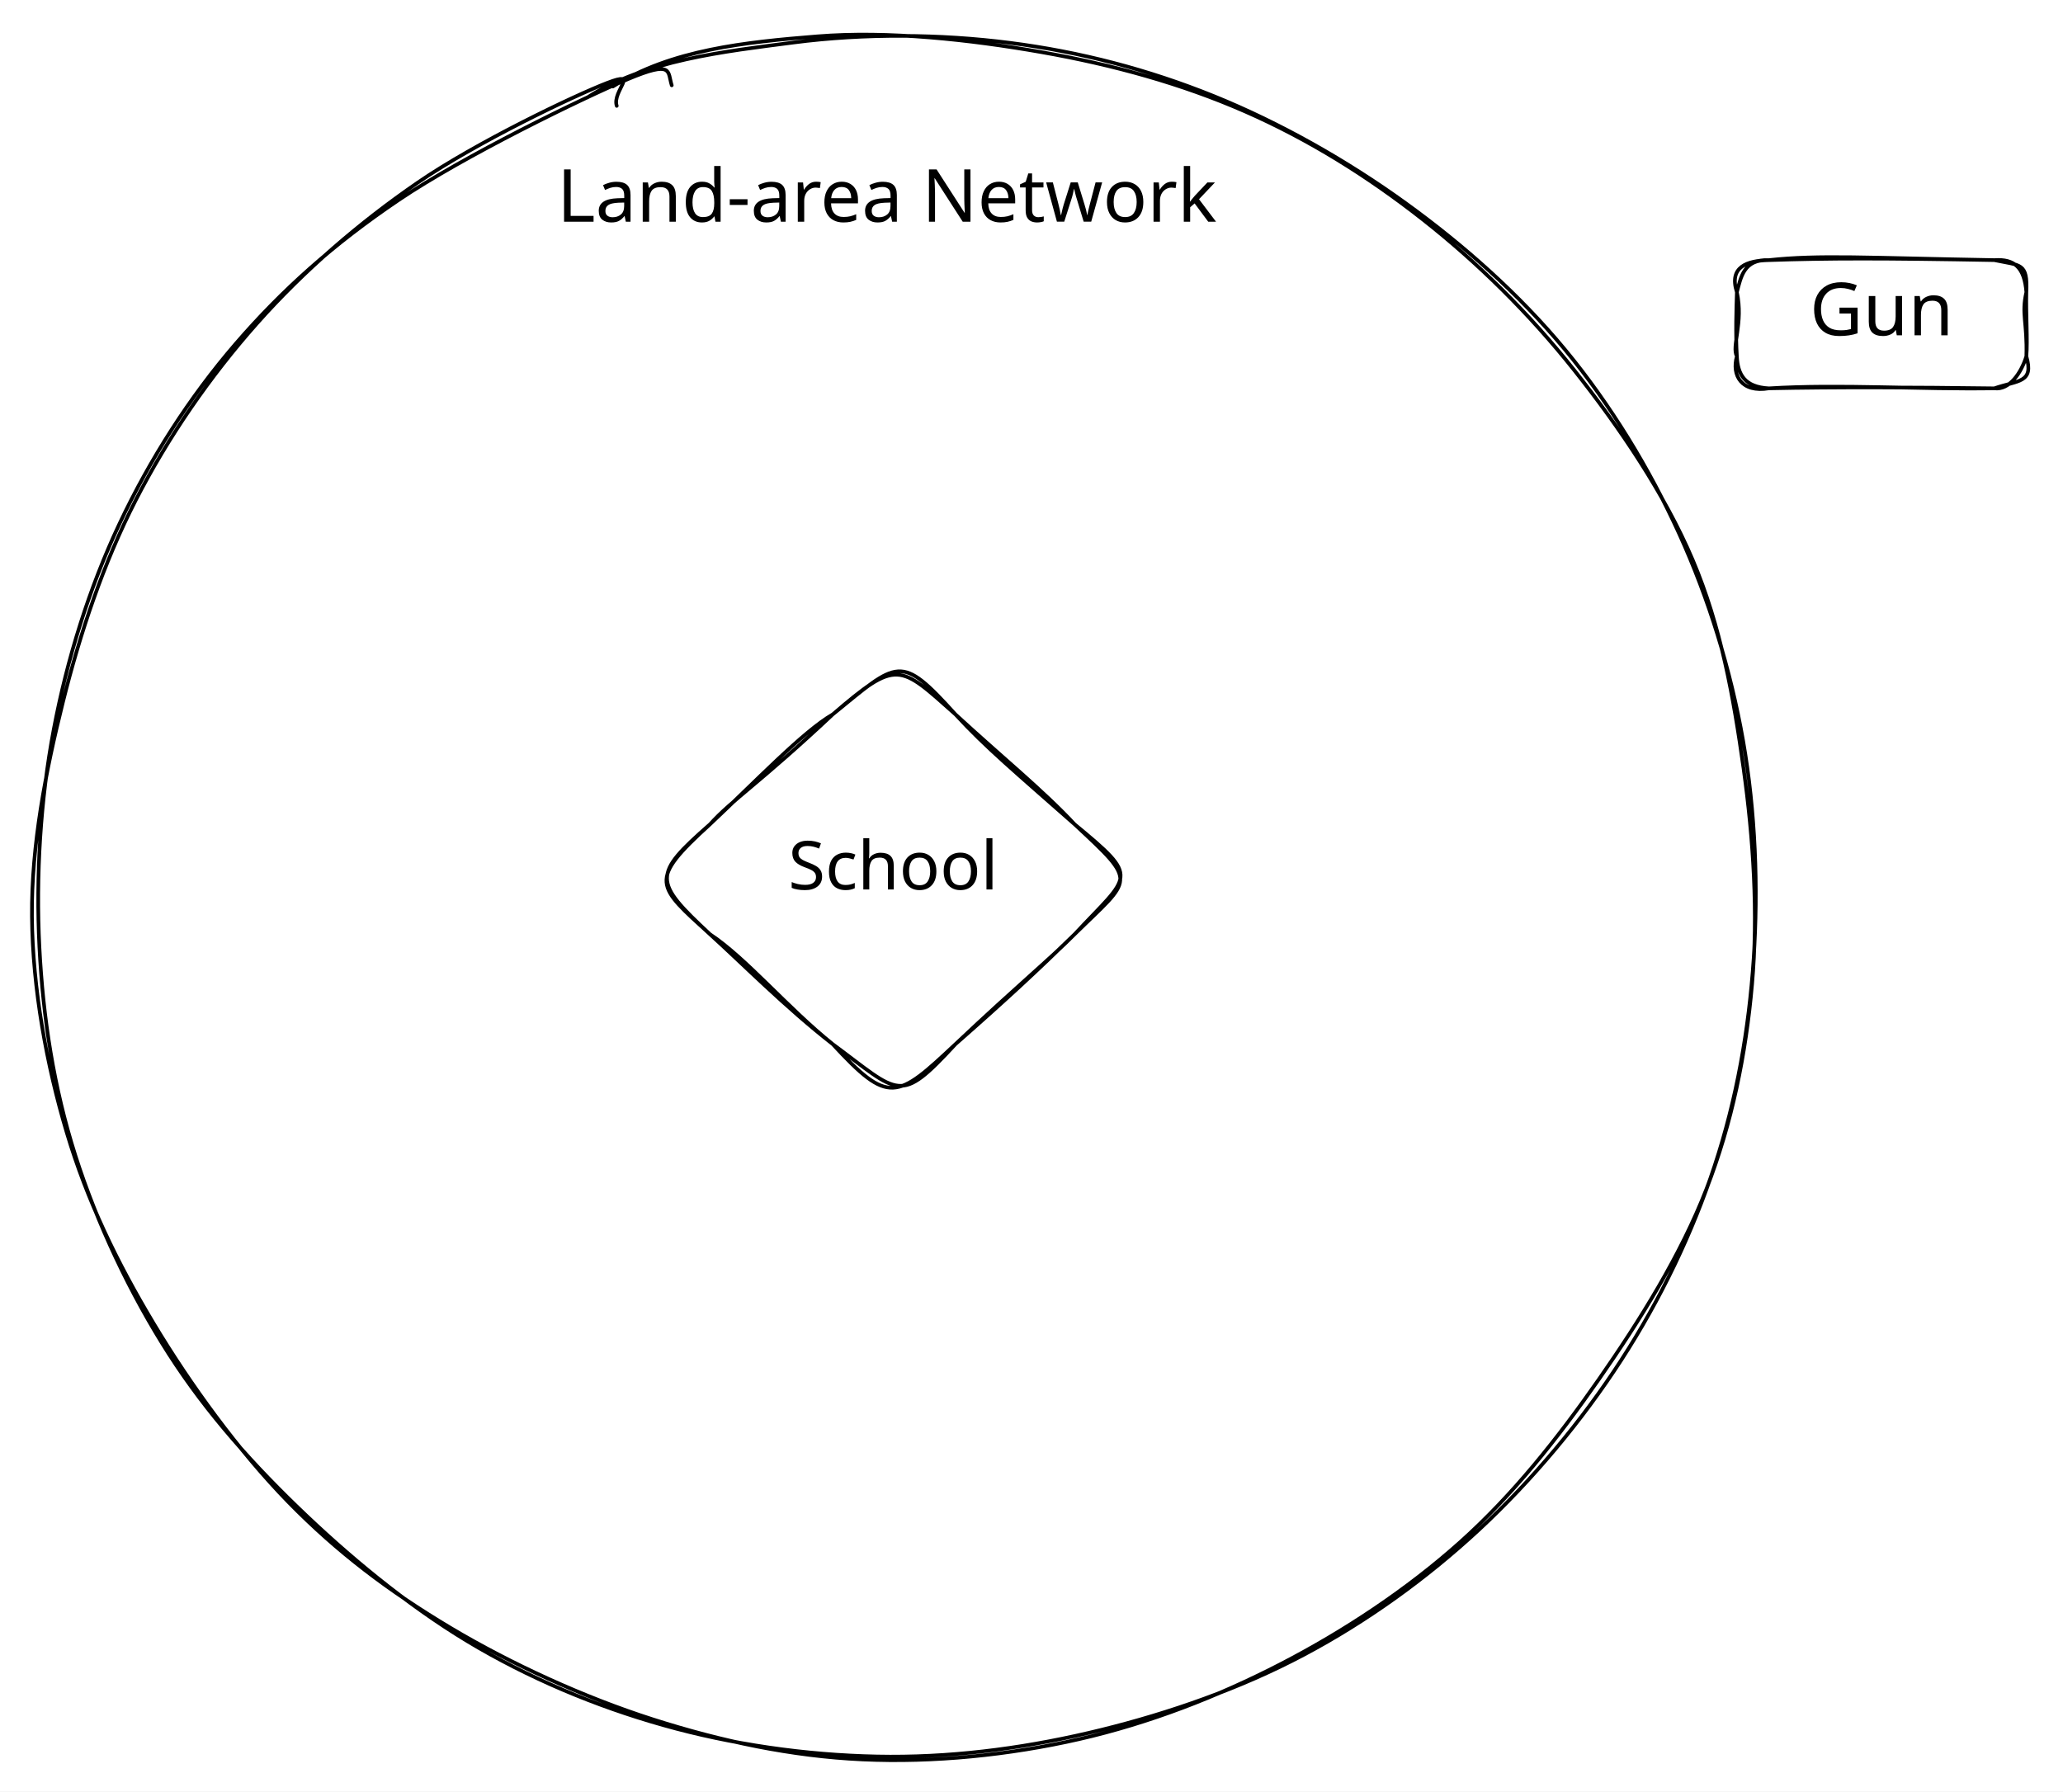
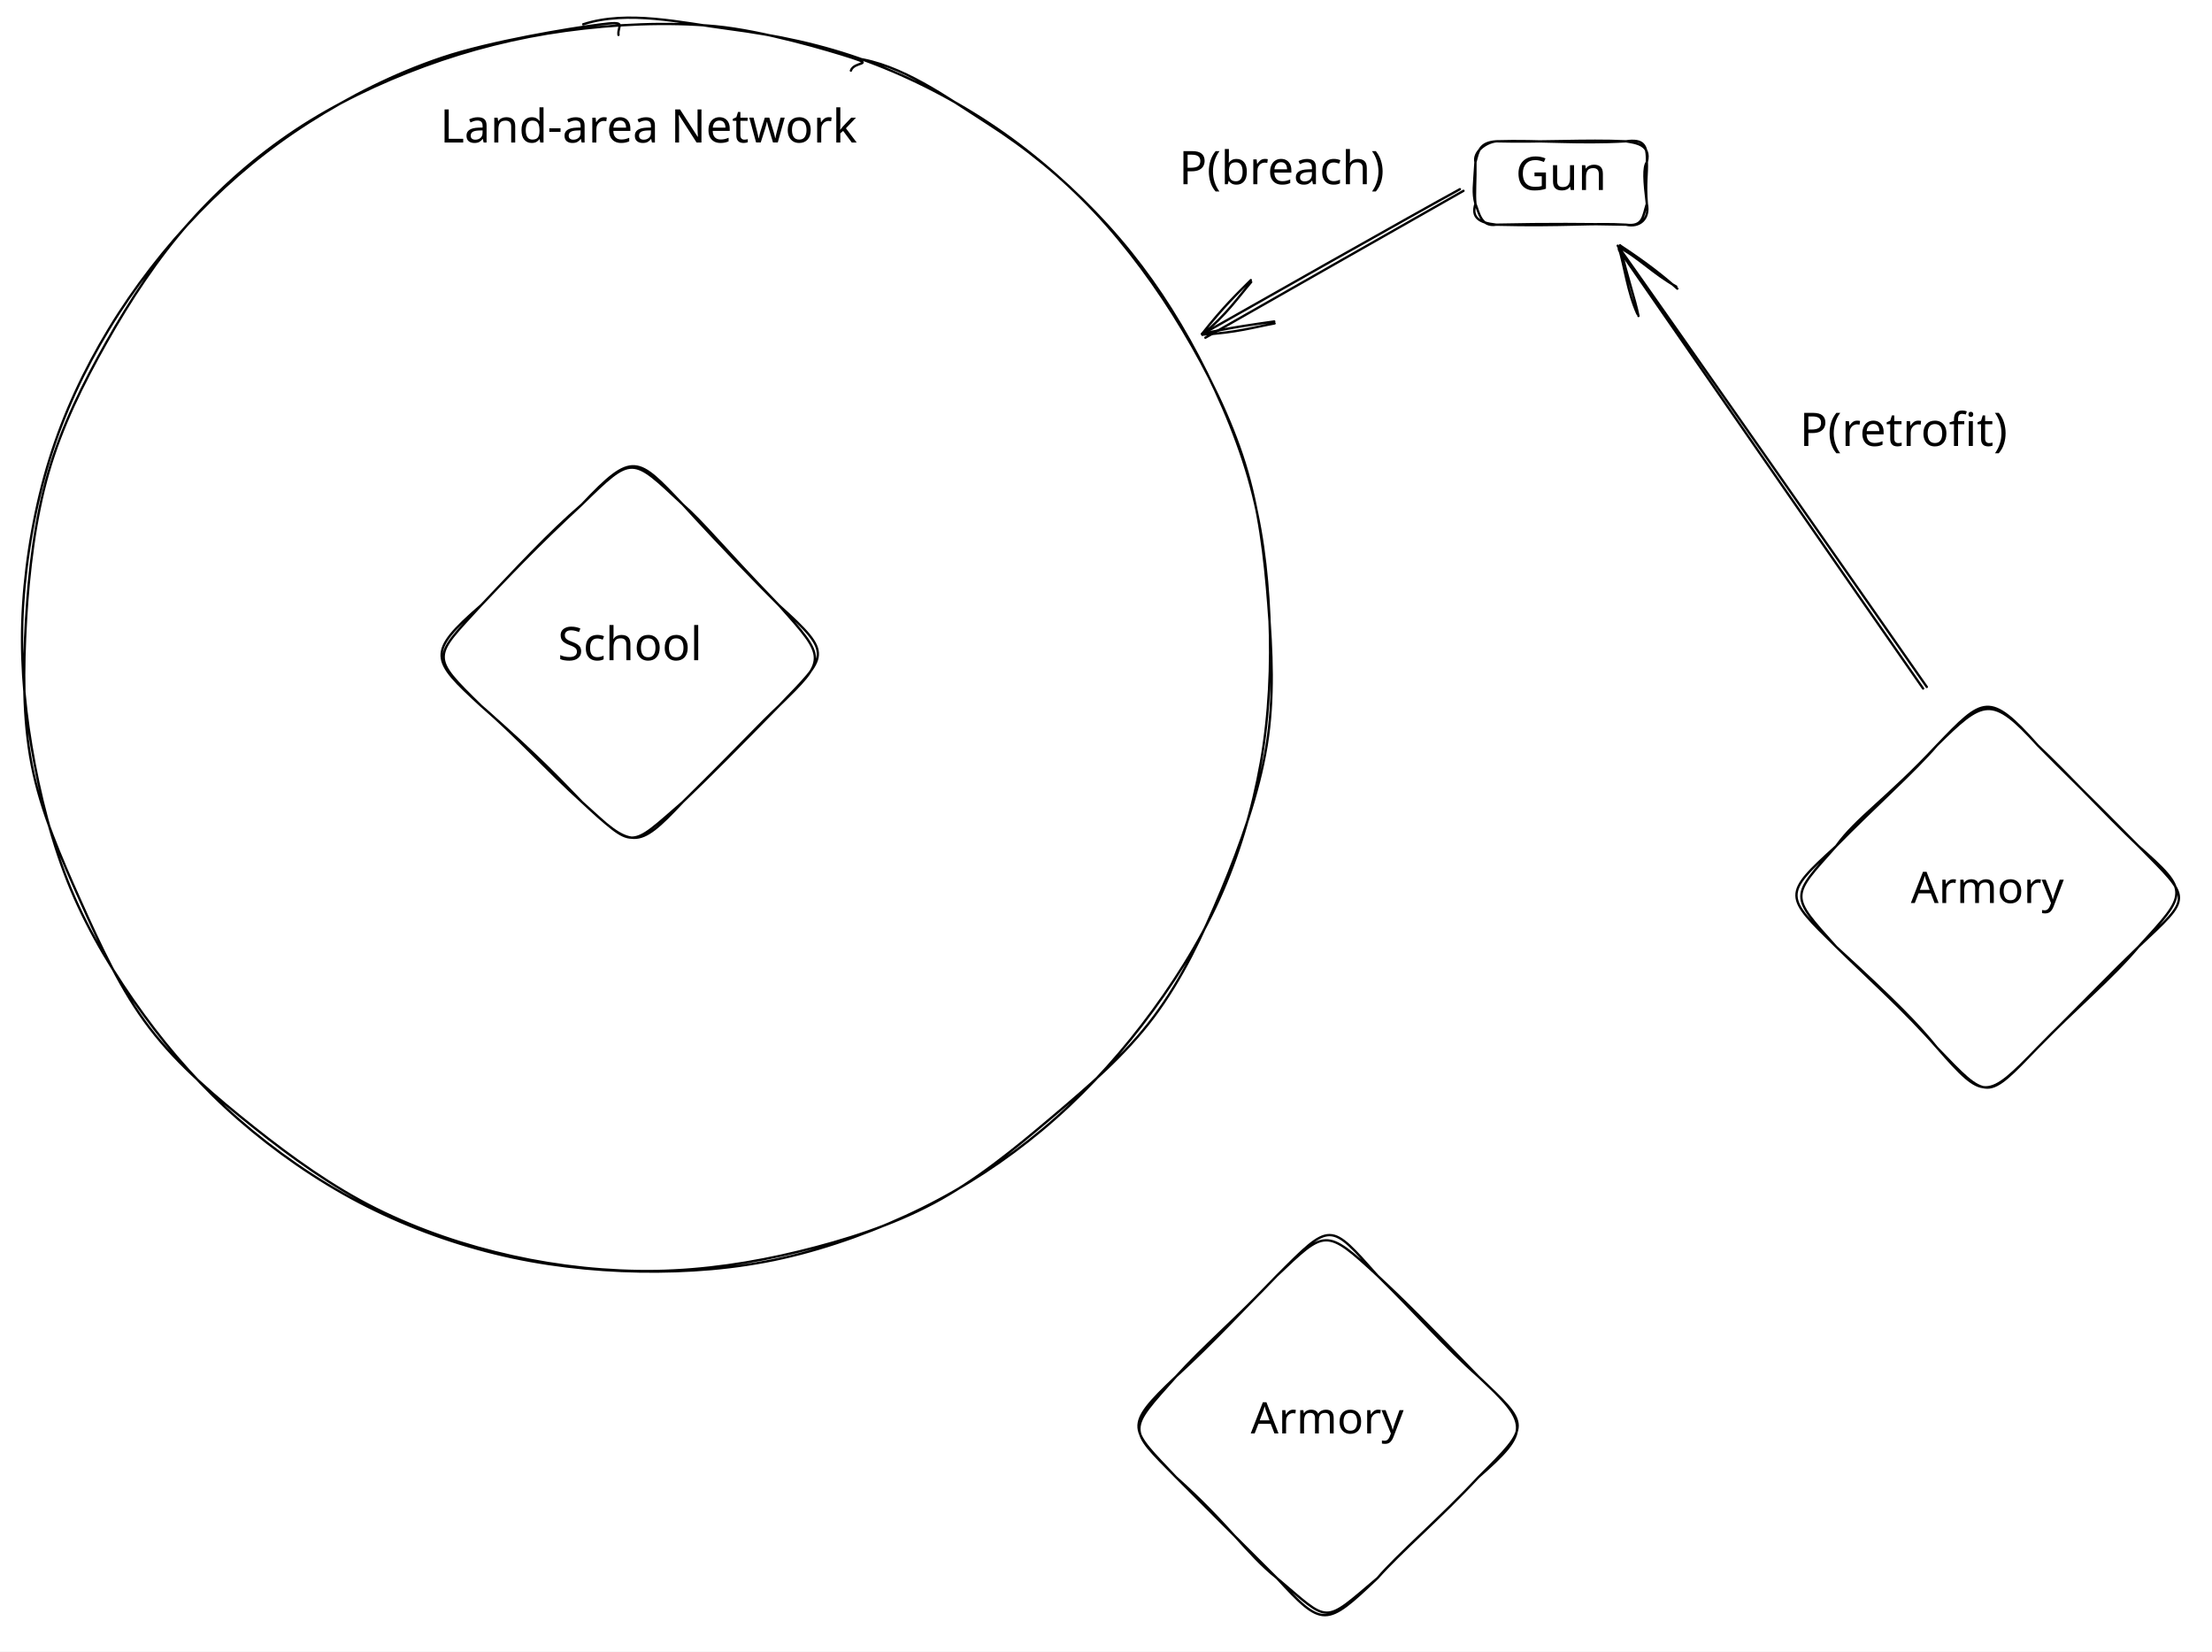
- <svg xmlns="http://www.w3.org/2000/svg" version="1.1" viewBox="0 0 563 489" width="563" height="489">
+ <svg xmlns="http://www.w3.org/2000/svg" version="1.1" viewBox="0 0 955 713" width="955" height="713">
  
-   eyJ2ZXJzaW9uIjoiMSIsImVuY29kaW5nIjoiYnN0cmluZyIsImNvbXByZXNzZWQiOnRydWUsImVuY29kZWQiOiJ4nM1XS1PbSFx1MDAxML7zK1xcznVXmbdmciMsXHUwMDEwXGKBpEwlbFJ7XHUwMDE4SyN7sCxcdGmMXHIp/vuOhNHLj7W9uFxuXHUwMDFkXFxWT496uvv7unt+XHUwMDFmdDpd85Co7odOV808XHUwMDE5aj+V0+5cdTAwMWa5/F6lmY4ju4SK9yyepF6hOTQmyT68fy+TxFx1MDAxOWjTj+OR48Xj520qVGNcdTAwMTWZzCr+su+dzu/it24oXGZ1kqlCvVioLFx1MDAxMeq2pZdxVFjFgFx1MDAxMlx1MDAwMF1cdTAwMDFLXHUwMDA1nf1ljVx1MDAxOeXb1UCGmapWclHX3JxcdTAwMWPRw59ZNFx1MDAxZKmvkbq5u1xyRVRZXHJ0XHUwMDE49sxD+OyS9IaTtHamzKTxSP3Qvlx1MDAxOdp12JKX+7LYhqzalcaTwTBSWdbYXHUwMDEzJ9LT5iGXXHUwMDAxUEplNCi+UUlm9o2SKlx1MDAwMsVcdTAwMGWIW7aP4jBOc9vvQPFU1vvSXHUwMDFiXHLsXHUwMDExXCK/1DGpjLJEpjYjld507lx1MDAxNWGilFxylVx1MDAxZVxmTUuYqVwiuFx1MDAwMiBcdTAwMTcxgiuPcivJmV8k+Z+695E/9/4l61Xe0Vxc8lSdN9c/ruGl+tQk8eVzZiFcdTAwMTNEWDdcdTAwMTFjkJXroY5GdjGahGEli71RXHUwMDA1hoOarVx1MDAwNVxi+lqO48hfXHUwMDA2Qcz4KlxiQkwwRZBcdTAwMTGxMVx1MDAwNlx1MDAwZknycP84m3yZ9G/SILhlqHeVvXVcZrqQNDCI+P4wXGIxdlx1MDAwMMKIUlx1MDAwZbGgmNBFSEIoXHUwMDFjUX/cNkJcdKOu4Iy7+0ZouafaXYOVUbPKxVx1MDAxYVxuLvXJI/uZzlx1MDAxZX2Axnfhj/Qq6Pe7pd7T/N9cdTAwMWH4Q2Ghx19cdTAwMGL+jXPWyy9EK7GPXFzCMVx1MDAxMsjdXHUwMDE4+8u9fuvYp9ghXGJDyFx1MDAwNbFcdTAwMDWHwFx1MDAwNlx1MDAxMzCGXHUwMDBlXHUwMDA1XHUwMDFjMEIhg0jsjVx1MDAxNpQ4jFGcZ54wwlx0WWRcdTAwMDVCjuCYu0Aw1yVQINpmXHUwMDA1XHUwMDA2glx1MDAxMmy/s1x1MDAwNStcdTAwMWGQ2qZAb43QXG5cYnFkevqxQFx1MDAxOXdqXHUwMDFlYUpcdTAwMWFKJ3Ksw4dGalx1MDAwYiTbYPa8YVx1MDAxY4fdhvww1INcdTAwMWPVXc9cdTAwMWVfpVxywFx1MDAxYm2HnVJhrH0/rIHPs8akjlR6tklcdTAwMTGPUz3QkVxmr1ecxYZCfSprmVPLU19mKl8torhcdTAwMTNjIVx1MDAwM23pXHUwMDBiY1x1MDAxOXGRXHUwMDEwlG5OWD5NxOPxyXlcdTAwMDLGNu+3wclx0Pv21lx0y3jFwmJcdTAwMDfhLduv2Ky460Dbflx1MDAwNKdcdTAwMWNcdTAwMGJOcGWqouVcdTAwMDJccmHe3ixDxDbdaUdcdTAwMWVCgFx1MDAxOaJcdTAwMWPVwbdcdTAwMDNcdTAwMGZcdTAwMTFoSNdcdTAwMTDvQkb+nzZcXLJzqcw0TkcrOFx1MDAxOKrArGGgiZNV9GtcdTAwMWO9zbU15jejXHUwMDFkX0u7VHnmXHUwMDE5dssmRSDa0lx1MDAxN+4haOvXNneV88+n5+Tm6OJcdTAwMTP++lx1MDAxOZ1cdTAwMGZOr79fxKO3Tj1cYmCzPVqv98Y9d8ldXHUwMDA1L3KNuVx1MDAxODBRXHUwMDFm0XeZXHUwMDA08b4mQSRTXHSuriU7+/v7t34w6/l3g2C7SVx1MDAxMNg599UuQqv6XG7CKy/ikNpq5mKIN28sy71+8+jGyEHMRty1XHUwMDE3XHUwMDEzO9/QXHUwMDE21vc3/WHmXHUwMDEwV1xiRlx1MDAxMbC/QCyb/lx1MDAxNqBvp1JqL+9cdTAwMDRvgfzdp71tUfj/uszpJNrTbPdcdTAwMWaFt91vXHUwMDFhXHUwMDA32arDXHUwMDFjzFndlUnSMzaaZeGxedL+PCRVXHUwMDA0u/daTT8uXHUwMDAy511QPHnNKEids0dcdTAwMTVV7Ong6V9cdTAwMTLg+2gifQ==
+   eyJ2ZXJzaW9uIjoiMSIsImVuY29kaW5nIjoiYnN0cmluZyIsImNvbXByZXNzZWQiOnRydWUsImVuY29kZWQiOiJ4nN1aW3PaRlx1MDAxNH73r/DQl3YmVvd+6Vx1MDAxYk5iYtexaUni2J2OR0YyyFxiSZbkYNzJf++RIOjKzVx1MDAwMYeWXHUwMDA3XHUwMDAxe9Ge3f2+c769/LO3v9+Ix4Hd+G2/YT92TdexQnPUeJWkf7HDyPE9yFwi6f/If1xiu2nJflx1MDAxY1x1MDAwN9Fvv/5qXHUwMDA2gdFz4lx1MDAxYt9cdTAwMWZcdTAwMThdfzipZrv20PbiXGJcbv5cdTAwMDX/9/f/SZ/5hlxc11x0XCI7LZ5mZC1hpsupZ76XtopcdTAwMTHSSiE6y3eiN9BWbFuQeWu6kZ3lJEmN8cg5vDh0W+rggKn3uPtGjdnHrNFbx3U78did9Mjs9lx1MDAxZsKcSVFcdTAwMWP6XHUwMDAz+8Kx4n7Sdil9Vi/yYcSyWqH/0Ot7dlx1MDAxNFx1MDAxNer4gdl14vGkXHUwMDBms1TT66XvyFJcdTAwMWXhXHUwMDFmXHUwMDEzavY/rUFpqe3XvuuHSds/ofSTtX5jdlx1MDAwNz0wwbNmZeLQ9KLAXGZhQrJyo2mvOM1cdTAwMDa7bzu9flxcSozsdHAp0lIpQeUsI2klOLbSOf4733vPmvb+26Rn006mKV8ze5Pyb8twyUMmN5vHbz61P+rwqt/1XHUwMDBmWXh+cq2uXHUwMDA2dNanXHUwMDAyvsww9EeNWc7X6a/M0IfAMie4wUIzLYlkXHUwMDFj4azfruNcciDTe3DdLM3vXHUwMDBlMqjt5XpSwbflmEPfs2rxTdU8fFNBiMRYy5VcdTAwMDHeXHUwMDFmnFxcNe8vWlx1MDAxZtvx2SXjke782b7adYBcdTAwMGLGXG5cdTAwMDCnuXHfNMCxJFWA51x1MDAxM6dcdTAwMDDHXHUwMDAyXHUwMDEzjSlg4Mcg/Fx1MDAxYnBi+zEuQnoy0Z9bT/zzyanbXGZx71NbvGdtu3W+XHUwMDE2wFx1MDAxOVx1MDAxNVxm401cdTAwMDG8YGdcdTAwMWXdWMxDN6FUICbJ6u67vtM7jm6JkEE4Qlx1MDAxNHEsuVS4iHVNXGa+PXeuXHKmtaZKXHUwMDBiplx1MDAxOJW8in3Cy9DnWiCIMZqvgfxcdTAwMDJsKlx1MDAxMN8kXG6z2fa9uOM8pUhChdQjc+i448KEpfCE0ep0+77vNlxu6U3X6SVQbXTBXjssoDh2QFx1MDAwMM1cblxmXHUwMDFky3JzkOpCY6bj2eHxKs7XXHUwMDBmnZ7jme6HObZA3+13M5dk5CbmxozsJDdJV8+iIUPlxJmGwppQoUhcdTAwMGVcdTAwMWLLaHgyMIMhc1x1MDAwN0Scq5PotnVE/mjZu05DIEBRRYktXHUwMDA2XHUwMDE5JVxyrLXUiiuqgXhZ01x1MDAwYnhHXHUwMDEwY1xmYl9O3m2TeExIrPLg2yrxTk3POoDhMvfP7Hjkh4M5XHUwMDFjdO3beFx1MDAwMVx1MDAwM2M/mEe/gullri1oflx1MDAxM7RcdTAwMGLtbjyBXV1cYkS8nDpcdTAwMGKBkmAkKF09XHUwMDA0jm6fvPP+9WD4Llx1MDAxMvGHx8Gl9+Xm/a5zXHUwMDBmo1xcMEmrKFZqfHPkk9mrZ2SjmVxi+UY2rLiGsLhcdTAwMGXXqvKObkve+Vx1MDAwN0+jmz+OO0HA/Ds+XHUwMDE43Jljy8/Ju1f1r/3uddHC91x1MDAwZS+9p3t21T5cdTAwMWHG11x1MDAwN1x1MDAwM1x1MDAxZfSj8Phqtfcul6NSJf5y23I0p75KVFSUKaTRXHUwMDFhYbB+jnadilx1MDAxOFNDXG6EsFx1MDAwNIVcdTAwMDcr3DIx9Vx1MDAxNuUoXHUwMDE1XHUwMDA2k1pcdTAwMGJOXHUwMDEwPJGuYWpdWFx1MDAxNKCdhXpcdTAwMTE5ujZcbr8vKrZcdTAwMWW8LWnRJXGiXHUwMDFjXHUwMDFmXHUwMDBihmxTiGK+YDePM8WpyK3+l1Hw91tx/3Z0fqI+XHLuntrXzfDaO7zYeVxuXHUwMDEyWiRcdTAwMWTNVdm4XHUwMDE0RSyRokoyJaUmWtTs71U5J1xiIVxcKPVcIkpUalxmjb1cdTAwMTjn2j+HNlxm8q1cdTAwMTP/8rJcdTAwMWG0tuFtclxyJnGu8ESEXHRcdTAwMDTeLlx1MDAxYp9lXFw7jXuWPrnsn970XHUwMDA2R93jJkNnnctd55pcdTAwMTbZ3ukkvslS25ujmobpg9WeVkJhwZCo2WisMk1rzFx1MDAxMMTEdTbSv4NphCuUx96WmXZcdTAwMDMrrm7/xXlWaXZcdTAwMTMsW7CFXHUwMDBmi7i5slLAQptcdTAwMDPRVpeVraemY31cdTAwMWVcdTAwMWQ1mzf84oPu9ZzO2c7zrLSFXHUwMDBmXHUwMDEyb3shTVJD5z81MnJBmSnxWHLEQ1x1MDAwNN7R/f3+eNS802/vXHUwMDBmff7uo3g8PJVcdTAwMDdDf71cdTAwMDVcdTAwMTUofbpcdTAwMGXZn1x1MDAxN2Po3P19JSmlgtPVQ0x9p3dcdTAwMWP6UFwicfxSXHUwMDEwjlx0QTJ3XHUwMDFjnbxcdTAwMDAmwiCCwEJcdTAwMGJPXHUwMDFlW+NcdTAwMDWHpVx1MDAxYmFcdTAwMTLmnnPFdf1uP4VcdTAwMTVcdTAwMTiHpdf0wSq8IFhcdTAwMTDQiuplXHUwMDAy0rpcdTAwMTitXHUwMDBiSFhcdTAwMTlSocTmySOnrpdcdTAwMDSoZjj0w/GWVmBL/Hg5apVtWS1kiWeHLDZ3U5JjXHUwMDAwXHUwMDExk2L1nZBQXFy7n1u9x5E8M/n716eda/W7t/O8JSRcdTAwMGLKSVx1MDAxNUa2d69iMzEr2bFJtk1+0K2LZTHrrt29ZHx8d2mTXHUwMDFliU9DZ0Rb97uxuciFkFx1MDAxYrvMMTdcdTAwMTaK+XtcdTAwMWJEIYIwkatf5ahcdTAwMWbNnSeVXHUwMDEyXHUwMDBigiHT6j9cdTAwMTVcZiklWCr6QqszjGDV+P9cZoZLXCLES1x1MDAwNMOJ16ihLVx1MDAxNnNcdTAwMGZcdTAwMDWwRFx1MDAwNNCs2OpcdTAwMDd0i1x1MDAwZl92lbZIZ1x0SVx1MDAxNYKYIXlcdTAwMDJ/gVxig6/tXHUwMDFkXG5gTFxmhERyn5AphFluS2rGVEFcci405iphs5a58/QpUSVoVkFcdTAwMTRd55DgWZFx8dmBQs9cdTAwMTKzUWyG8aHjWY7XK1x1MDAxYTa9ObvKnn7K8O5DYiUyeHLZXHUwMDA3ll5cYoNT4ZlcdTAwMTdOXHUwMDA2xlxmXHUwMDEy/1jpqu1Zy01YfIG2YFx1MDAwMkKSXHTONVx1MDAwNlx1MDAxZlx1MDAwNNZgVmOEoWBSqWZMKSooq9jkmlH82lx1MDAxZlx1MDAwZZ1cdTAwMThGuu07XlxcXHUwMDFl0XTomlx0tfu2WdlcdTAwMWGCPuXzyj4gSN5YXHUwMDE0PNmv/Ywj6Z/Z779f1ZY+mFx1MDAwZuTkU4Fw9r69/Pfa7otgVk7Ndnk5klRDLF7ZfS2WYbvqvojSXHUwMDA2w1pBnGdcdTAwMTCvc9c5U9WBQVxmwIwgUCXJ8laJkmVcdTAwMWJ0ZpRcdTAwMWGUcqp0cpClWO1tUzXfnG9HnpRBfZ2TrD/InT3rZt6K7myxJij4XHUwMDEyhsGRMMRcdTAwMDTRTOXgPPMkXHUwMDA0RFx1MDAwMabJuFEoKVx1MDAxOJHP828ru9hcdTAwMDNwcMBzSjTMM1x1MDAxNlx1MDAxMHlYxSiMKkb8t1x1MDAxY9pcXDBPsis4nufS9qZtNMwg6MRcdTAwMDCz2VxmXHUwMDAwrlx1MDAxZGsqXbOONr449uiwSr2fbtNPsvRLhzRxR3aK/a97X/9cdTAwMDVNNoieIn0=
  <defs>
    <style class="style-fonts">
      @font-face {
        font-family: "Virgil";
        src: url("https://unpkg.com/@excalidraw/excalidraw@0.15.3/dist/excalidraw-assets/Virgil.woff2");
      }
      @font-face {
        font-family: "Cascadia";
        src: url("https://unpkg.com/@excalidraw/excalidraw@0.15.3/dist/excalidraw-assets/Cascadia.woff2");
      }
    </style>
  </defs>
-   <rect x="0" y="0" width="563" height="489" fill="#ffffff" />
-   <g stroke-linecap="round" transform="translate(10 10) rotate(0 234.5 234.5)">
-     <path d="M150.24 16.64 C166.11 6.42, 187.43 4.09, 206.66 1.59 C225.89 -0.9, 246.54 -0.75, 265.65 1.7 C284.75 4.14, 303.33 8.98, 321.3 16.25 C339.27 23.53, 357.51 33.83, 373.47 45.36 C389.44 56.88, 404.61 70.35, 417.08 85.41 C429.54 100.48, 440.17 117.95, 448.27 135.73 C456.37 153.52, 462.3 172.82, 465.69 192.14 C469.07 211.47, 469.88 232.32, 468.58 251.66 C467.29 271, 463.95 289.93, 457.93 308.19 C451.91 326.45, 443.18 344.66, 432.47 361.2 C421.77 377.75, 408.15 394.05, 393.7 407.47 C379.25 420.88, 362.99 432.57, 345.79 441.69 C328.59 450.81, 309.3 457.56, 290.49 462.19 C271.68 466.82, 252.27 469.54, 232.95 469.48 C213.62 469.42, 193.25 466.79, 174.54 461.85 C155.83 456.9, 137.5 449.52, 120.67 439.82 C103.84 430.12, 87.66 417.01, 73.56 403.63 C59.46 390.26, 46.57 375.96, 36.07 359.58 C25.57 343.21, 16.45 323.91, 10.56 305.38 C4.67 286.85, 1.73 267.81, 0.75 248.43 C-0.23 229.04, 1.02 208.34, 4.67 189.08 C8.32 169.82, 14.36 150.43, 22.64 132.89 C30.91 115.35, 41.62 98.55, 54.31 83.83 C67.01 69.12, 80.97 56.62, 98.81 44.58 C116.64 32.54, 148.93 16.82, 161.35 11.6 C173.77 6.39, 172.12 9.49, 173.32 13.29 M157.25 13.61 C173.2 3.55, 193.5 1.49, 212.99 -0.07 C232.48 -1.64, 254.74 0.81, 274.21 4.23 C293.68 7.65, 312.46 12.82, 329.81 20.43 C347.16 28.04, 363.31 38.12, 378.29 49.91 C393.27 61.69, 407.41 75.64, 419.68 91.13 C431.96 106.62, 444.25 124.73, 451.94 142.82 C459.63 160.92, 463.11 180.38, 465.81 199.68 C468.51 218.98, 469.84 239.48, 468.15 258.62 C466.47 277.76, 462.68 296.54, 455.7 314.53 C448.72 332.52, 437.49 350.5, 426.28 366.57 C415.07 382.64, 402.9 398.02, 388.46 410.95 C374.01 423.88, 356.93 435.2, 339.61 444.16 C322.29 453.12, 303.57 460.35, 284.53 464.7 C265.5 469.05, 244.77 471.15, 225.38 470.25 C205.99 469.36, 186.95 465.32, 168.2 459.32 C149.45 453.33, 129.47 444.19, 112.87 434.28 C96.27 424.38, 82.1 413.73, 68.61 399.9 C55.13 386.06, 42.01 368.04, 31.95 351.26 C21.89 334.48, 13.77 317.72, 8.24 299.21 C2.7 280.7, -1.1 259.8, -1.28 240.2 C-1.45 220.6, 2.46 200.54, 7.18 181.6 C11.89 162.66, 18.21 143.78, 27.03 126.55 C35.86 109.33, 47.3 92.72, 60.14 78.26 C72.97 63.81, 88.08 50.77, 104.02 39.83 C119.95 28.89, 146.68 16.1, 155.73 12.62 C164.78 9.13, 156.96 14.9, 158.31 18.9" stroke="#000000" stroke-width="1" fill="none" />
+   <rect x="0" y="0" width="955" height="713" fill="#ffffff" />
+   <g stroke-linecap="round" transform="translate(10 10) rotate(0 269.5 269.5)">
+     <path d="M241.77 0.49 C261.08 -5.79, 284.12 -0.17, 304.57 2.5 C325.03 5.16, 345.18 9.32, 364.5 16.48 C383.81 23.64, 403.17 33.67, 420.45 45.47 C437.73 57.27, 454.33 72.03, 468.19 87.27 C482.05 102.51, 493.49 118.75, 503.62 136.91 C513.75 155.06, 523.23 176.31, 528.96 196.2 C534.7 216.1, 537.14 235.78, 538.04 256.28 C538.93 276.77, 537.98 298.82, 534.35 319.17 C530.72 339.51, 524.81 359.49, 516.26 378.37 C507.71 397.26, 495.77 415.93, 483.05 432.48 C470.34 449.04, 455.78 464.55, 439.98 477.73 C424.17 490.91, 406.9 502.31, 388.23 511.55 C369.56 520.78, 348.31 528.57, 327.96 533.14 C307.62 537.7, 286.89 539.27, 266.18 538.94 C245.47 538.6, 223.88 536.12, 203.68 531.13 C183.48 526.14, 163.39 518.63, 144.98 509.01 C126.57 499.39, 108.7 486.92, 93.21 473.43 C77.72 459.95, 64.13 444.69, 52.04 428.1 C39.94 411.51, 28.7 393.23, 20.62 373.91 C12.54 354.59, 7.02 332.67, 3.58 312.18 C0.14 291.69, -1.32 271.62, -0.01 250.96 C1.3 230.29, 5.25 208.01, 11.43 188.18 C17.61 168.35, 26.35 149.7, 37.08 131.97 C47.82 114.24, 61.44 96.67, 75.84 81.8 C90.23 66.93, 105.96 53.93, 123.46 42.78 C140.96 31.63, 159.96 21.92, 180.84 14.89 C201.71 7.86, 236.02 2.23, 248.72 0.6 C261.42 -1.03, 256.5 0.74, 257.02 5.08 M358.91 15.09 C379.09 17.58, 398.91 32.13, 416.15 43.15 C433.38 54.18, 448.24 66.33, 462.32 81.22 C476.4 96.12, 489.78 114.37, 500.63 132.53 C511.48 150.68, 521.29 170.43, 527.45 190.13 C533.6 209.83, 535.99 230.43, 537.56 250.74 C539.12 271.05, 540.2 291.4, 536.83 311.98 C533.47 332.57, 525.5 354.74, 517.38 374.24 C509.26 393.74, 500.37 412.6, 488.12 428.98 C475.88 445.37, 459.76 459.14, 443.89 472.55 C428.03 485.97, 411.1 499.87, 392.93 509.49 C374.76 519.12, 354.82 525.44, 334.87 530.3 C314.91 535.17, 293.81 538.37, 273.2 538.7 C252.59 539.03, 231.34 536.78, 211.21 532.3 C191.08 527.82, 171.04 521.09, 152.42 511.81 C133.79 502.53, 115.78 489.6, 99.49 476.61 C83.2 463.63, 67.13 450.14, 54.68 433.9 C42.23 417.65, 33.3 398.1, 24.8 379.14 C16.31 360.19, 7.62 340.43, 3.69 320.19 C-0.23 299.94, 0.03 278.7, 1.23 257.66 C2.44 236.63, 5.13 213.96, 10.91 193.99 C16.69 174.02, 25.77 155.83, 35.91 137.84 C46.05 119.85, 58.16 101.34, 71.75 86.07 C85.35 70.8, 100.55 57.49, 117.48 46.23 C134.41 34.97, 153.91 25.66, 173.36 18.51 C192.8 11.36, 213.23 6.19, 234.14 3.33 C255.05 0.46, 278.19 -0.62, 298.83 1.32 C319.47 3.26, 348.21 11.79, 357.96 14.98 C367.72 18.18, 358.68 16.44, 357.36 20.49" stroke="#000000" stroke-width="1" fill="none" />
  </g>
-   <g stroke-linecap="round" transform="translate(177 180) rotate(0 66.51163 60)">
-     <path d="M83.75 15 M83.75 15 C92.13 24.11, 100.24 30.85, 116.27 45 M83.75 15 C96.67 26.88, 107.79 35.88, 116.27 45 M116.27 45 C133.74 61.26, 132.01 59.5, 116.27 75 M116.27 45 C134.36 59.94, 131.59 58.54, 116.27 75 M116.27 75 C105.94 85.08, 97.77 92.68, 83.75 105 M116.27 75 C109.36 81.98, 101.3 88.44, 83.75 105 M83.75 105 C67.67 120.12, 65.58 121.61, 50.25 105 M83.75 105 C68.36 121.64, 68.7 118.63, 50.25 105 M50.25 105 C37.93 95.14, 26.7 81.57, 16.75 75 M50.25 105 C37.31 94.91, 25.49 82.89, 16.75 75 M16.75 75 C1.24 60.56, 1.02 58.81, 16.75 45 M16.75 75 C2.17 61.69, -0.3 60.5, 16.75 45 M16.75 45 C29.02 33.48, 42.14 19.67, 50.25 15 M16.75 45 C22.83 38.27, 30.33 33.71, 50.25 15 M50.25 15 C68.26 0.36, 68.62 -1.71, 83.75 15 M50.25 15 C67.95 -0.19, 68.33 1.3, 83.75 15" stroke="#000000" stroke-width="1" fill="none" />
+   <g stroke-linecap="round" transform="translate(186 196) rotate(0 86 86)">
+     <path d="M108.75 21.75 M108.75 21.75 C125.75 40.41, 141.93 56.97, 150.25 65.25 M108.75 21.75 C117.96 29.85, 125.21 39.29, 150.25 65.25 M150.25 65.25 C170.95 88.44, 171.06 88.45, 150.25 108.75 M150.25 65.25 C174.17 86.8, 171.21 86.8, 150.25 108.75 M150.25 108.75 C134.4 124.94, 122.34 137.27, 108.75 150.25 M150.25 108.75 C141.32 117.09, 133.93 125.44, 108.75 150.25 M108.75 150.25 C88.91 171.45, 86.77 170.27, 65.25 150.25 M108.75 150.25 C85.3 170.6, 88.17 170.91, 65.25 150.25 M65.25 150.25 C50.98 137.37, 36.78 121.63, 21.75 108.75 M65.25 150.25 C55.95 140.64, 47.36 131.24, 21.75 108.75 M21.75 108.75 C-0.64 86.84, 0.98 87.99, 21.75 65.25 M21.75 108.75 C-0.1 88.74, -1.96 85.83, 21.75 65.25 M21.75 65.25 C32.45 53.95, 45.8 39.79, 65.25 21.75 M21.75 65.25 C36.72 49.56, 50.67 34.26, 65.25 21.75 M65.25 21.75 C87.28 0.25, 86.52 0.96, 108.75 21.75 M65.25 21.75 C87.2 -1.57, 89.25 1.2, 108.75 21.75" stroke="#000000" stroke-width="1" fill="none" />
  </g>
-   <g transform="translate(216.4231 228.5081) rotate(0 27.3327 11.49194)">
-     <text x="27.333" y="0" font-family="Virgil, Segoe UI Emoji" font-size="18.387px" fill="#000000" text-anchor="middle" style="white-space: pre;" direction="ltr" dominant-baseline="text-before-edge">School</text>
+   <g transform="translate(242.25 269.5) rotate(0 29.74997 12.5)">
+     <text x="29.75" y="0" font-family="Virgil, Segoe UI Emoji" font-size="20px" fill="#000000" text-anchor="middle" style="white-space: pre;" direction="ltr" dominant-baseline="text-before-edge">School</text>
  </g>
-   <g transform="translate(152 45) rotate(0 93.5999 12.5)">
+   <g transform="translate(190 46) rotate(0 93.5999 12.5)">
    <text x="0" y="0" font-family="Virgil, Segoe UI Emoji" font-size="20px" fill="#000000" text-anchor="start" style="white-space: pre;" direction="ltr" dominant-baseline="text-before-edge">Land-area Network</text>
  </g>
-   <g stroke-linecap="round" transform="translate(474 71) rotate(0 39.5 17.5)">
-     <path d="M8.75 0 M8.75 0 C22.5 -1.48, 35.35 -0.61, 70.25 0 M8.75 0 C24.92 -0.55, 40.03 -0.55, 70.25 0 M70.25 0 C75.79 -0.4, 78.48 2.05, 79 8.75 M70.25 0 C77.38 1.51, 79.41 0.63, 79 8.75 M79 8.75 C77.61 14.8, 79.26 16.81, 79 26.25 M79 8.75 C78.84 14.57, 79.38 21.95, 79 26.25 M79 26.25 C77.64 30.7, 74.4 35.55, 70.25 35 M79 26.25 C81.14 33.58, 76.74 32.76, 70.25 35 M70.25 35 C50.28 35.34, 28 33.8, 8.75 35 M70.25 35 C47.63 34.71, 27.1 34.62, 8.75 35 M8.75 35 C2.1 34.66, 0.24 31.21, 0 26.25 M8.75 35 C1.3 36.26, -1.48 31.5, 0 26.25 M0 26.25 C-1.51 23.57, 1.83 17.15, 0 8.75 M0 26.25 C-0.38 19.98, -0.15 13.46, 0 8.75 M0 8.75 C1.1 4.73, 1.82 -0.31, 8.75 0 M0 8.75 C-2.22 1.86, 2.7 0.13, 8.75 0" stroke="#000000" stroke-width="1" fill="none" />
+   <g stroke-linecap="round" transform="translate(637 61) rotate(0 37 18)">
+     <path d="M9 0 M9 0 C28.21 0.5, 47.74 -0.78, 65 0 M9 0 C27.81 -0.57, 44 1.19, 65 0 M65 0 C72.1 -0.95, 74.34 1.11, 74 9 M65 0 C69.02 0.72, 75.88 1.27, 74 9 M74 9 C72.44 11.31, 72.78 17.03, 74 27 M74 9 C74.24 13.26, 73.26 18.36, 74 27 M74 27 C75.31 33.32, 71.07 37.39, 65 36 M74 27 C72.3 32.26, 72.5 37.02, 65 36 M65 36 C48.04 35.65, 31.46 35.54, 9 36 M65 36 C50.99 35.17, 38.35 36.73, 9 36 M9 36 C1.33 35.16, -1.8 32.77, 0 27 M9 36 C2.38 37.02, 1.6 31.01, 0 27 M0 27 C-1.26 21.95, -0.63 19.6, 0 9 M0 27 C-0.47 22.73, 0.13 16.75, 0 9 M0 9 C-0.99 4.66, 4.38 0.48, 9 0 M0 9 C1.31 4.17, 1.72 0.54, 9 0" stroke="#000000" stroke-width="1" fill="none" />
  </g>
-   <g transform="translate(495.26 76) rotate(0 18.23998 12.5)">
+   <g transform="translate(655.76 66.5) rotate(0 18.23998 12.5)">
    <text x="18.24" y="0" font-family="Virgil, Segoe UI Emoji" font-size="20px" fill="#000000" text-anchor="middle" style="white-space: pre;" direction="ltr" dominant-baseline="text-before-edge">Gun</text>
  </g>
+   <g transform="translate(777 177) rotate(0 52.09994 12.5)">
+     <text x="0" y="0" font-family="Virgil, Segoe UI Emoji" font-size="20px" fill="#000000" text-anchor="start" style="white-space: pre;" direction="ltr" dominant-baseline="text-before-edge">P(retrofit)</text>
+   </g>
+   <g transform="translate(509 64) rotate(0 45.61995 12.5)">
+     <text x="0" y="0" font-family="Virgil, Segoe UI Emoji" font-size="20px" fill="#000000" text-anchor="start" style="white-space: pre;" direction="ltr" dominant-baseline="text-before-edge">P(breach)</text>
+   </g>
+   <g stroke-linecap="round" transform="translate(486 529) rotate(0 87 87)">
+     <path d="M108.75 21.75 M108.75 21.75 C120.71 32.83, 129.7 41.98, 152.25 65.25 M108.75 21.75 C124.66 37.34, 138.21 52.9, 152.25 65.25 M152.25 65.25 C173.97 85.52, 175.1 88.85, 152.25 108.75 M152.25 65.25 C174.77 86.56, 175.01 86.02, 152.25 108.75 M152.25 108.75 C136.11 126.17, 118.42 141.25, 108.75 152.25 M152.25 108.75 C136.17 126.04, 117.07 142.33, 108.75 152.25 M108.75 152.25 C86.46 173.52, 85 173.76, 65.25 152.25 M108.75 152.25 C84.75 172.59, 88.46 171.8, 65.25 152.25 M65.25 152.25 C52.44 142.1, 44.23 128.72, 21.75 108.75 M65.25 152.25 C51.29 138.34, 34.94 122.03, 21.75 108.75 M21.75 108.75 C0.5 87.25, 0.8 88.81, 21.75 65.25 M21.75 108.75 C1.81 87.52, -1.49 87.29, 21.75 65.25 M21.75 65.25 C33.42 52.29, 47.02 40.95, 65.25 21.75 M21.75 65.25 C37.42 50.97, 50.6 36.6, 65.25 21.75 M65.25 21.75 C88.76 -1.82, 88.06 -1.46, 108.75 21.75 M65.25 21.75 C86.18 1.98, 86.07 0.75, 108.75 21.75" stroke="#000000" stroke-width="1" fill="none" />
+   </g>
+   <g transform="translate(543.2376 604.2622) rotate(0 29.76237 11.7378)">
+     <text x="29.762" y="0" font-family="Virgil, Segoe UI Emoji" font-size="18.78px" fill="#000000" text-anchor="middle" style="white-space: pre;" direction="ltr" dominant-baseline="text-before-edge">Armory</text>
+   </g>
+   <g stroke-linecap="round" transform="translate(771 300) rotate(0 87 87)">
+     <path d="M108.75 21.75 M108.75 21.75 C120.44 33.68, 128.56 41.23, 152.25 65.25 M108.75 21.75 C122.8 35.1, 136.4 50.08, 152.25 65.25 M152.25 65.25 C174.63 85.05, 173.54 85.53, 152.25 108.75 M152.25 65.25 C175.38 88.76, 175.74 86.65, 152.25 108.75 M152.25 108.75 C140.71 122.59, 125.11 135.31, 108.75 152.25 M152.25 108.75 C140.73 119.82, 130.27 130.77, 108.75 152.25 M108.75 152.25 C86.81 174.88, 85.48 175.38, 65.25 152.25 M108.75 152.25 C86.47 175.35, 87.41 175.27, 65.25 152.25 M65.25 152.25 C57.59 142.74, 47.69 132.42, 21.75 108.75 M65.25 152.25 C51.42 136.45, 35.33 122.08, 21.75 108.75 M21.75 108.75 C-0.6 86.72, -1.62 86.47, 21.75 65.25 M21.75 108.75 C1.48 86.14, 1.92 87.54, 21.75 65.25 M21.75 65.25 C30.2 53.31, 43.82 44.71, 65.25 21.75 M21.75 65.25 C37.82 48.81, 56.07 32.63, 65.25 21.75 M65.25 21.75 C85.15 0.99, 87.86 -1.72, 108.75 21.75 M65.25 21.75 C85.29 2.04, 88.76 -0.3, 108.75 21.75" stroke="#000000" stroke-width="1" fill="none" />
+   </g>
+   <g transform="translate(828.2376 375.2622) rotate(0 29.76237 11.7378)">
+     <text x="29.762" y="0" font-family="Virgil, Segoe UI Emoji" font-size="18.78px" fill="#000000" text-anchor="middle" style="white-space: pre;" direction="ltr" dominant-baseline="text-before-edge">Armory</text>
+   </g>
+   <g stroke-linecap="round">
+     <g transform="translate(632 81.75332) rotate(0 -56.00349 31.78458)">
+       <path d="M-0.16 0.63 C-18.72 11.19, -93.05 53.42, -111.6 64.04 M-1.7 -0.08 C-20.37 10.05, -93.96 51.75, -112.34 62.16" stroke="#000000" stroke-width="1" fill="none" />
+     </g>
+     <g transform="translate(632 81.75332) rotate(0 -56.00349 31.78458)">
+       <path d="M-91.81 40.01 C-97.49 46.68, -102.55 54.18, -112.9 62.72 M-91.97 39.16 C-97.88 45.02, -103.8 50.67, -113.02 62.36" stroke="#000000" stroke-width="1" fill="none" />
+     </g>
+     <g transform="translate(632 81.75332) rotate(0 -56.00349 31.78458)">
+       <path d="M-81.7 57.87 C-90.35 59.46, -98.28 61.88, -112.9 62.72 M-81.86 57.02 C-90.31 58.26, -98.84 59.29, -113.02 62.36" stroke="#000000" stroke-width="1" fill="none" />
+     </g>
+   </g>
+   <mask />
+   <g stroke-linecap="round">
+     <g transform="translate(831.4199 296.5801) rotate(0 -66.66769 -94.79005)">
+       <path d="M-1.14 0.67 C-23.1 -30.66, -110.53 -157.08, -132.49 -188.8 M0.46 -0.02 C-21.52 -31.62, -110.68 -159.13, -133 -190.51" stroke="#000000" stroke-width="1" fill="none" />
+     </g>
+     <g transform="translate(831.4199 296.5801) rotate(0 -66.66769 -94.79005)">
+       <path d="M-107.25 -171.96 C-112.83 -176.95, -120.1 -182.83, -132.01 -190.64 M-107.72 -172.87 C-117.67 -178.38, -124.69 -185.98, -132.56 -189.78" stroke="#000000" stroke-width="1" fill="none" />
+     </g>
+     <g transform="translate(831.4199 296.5801) rotate(0 -66.66769 -94.79005)">
+       <path d="M-124.03 -160.15 C-125.54 -167.79, -128.8 -176.49, -132.01 -190.64 M-124.5 -161.06 C-128.8 -170.44, -130.13 -182.04, -132.56 -189.78" stroke="#000000" stroke-width="1" fill="none" />
+     </g>
+   </g>
+   <mask />
</svg>
